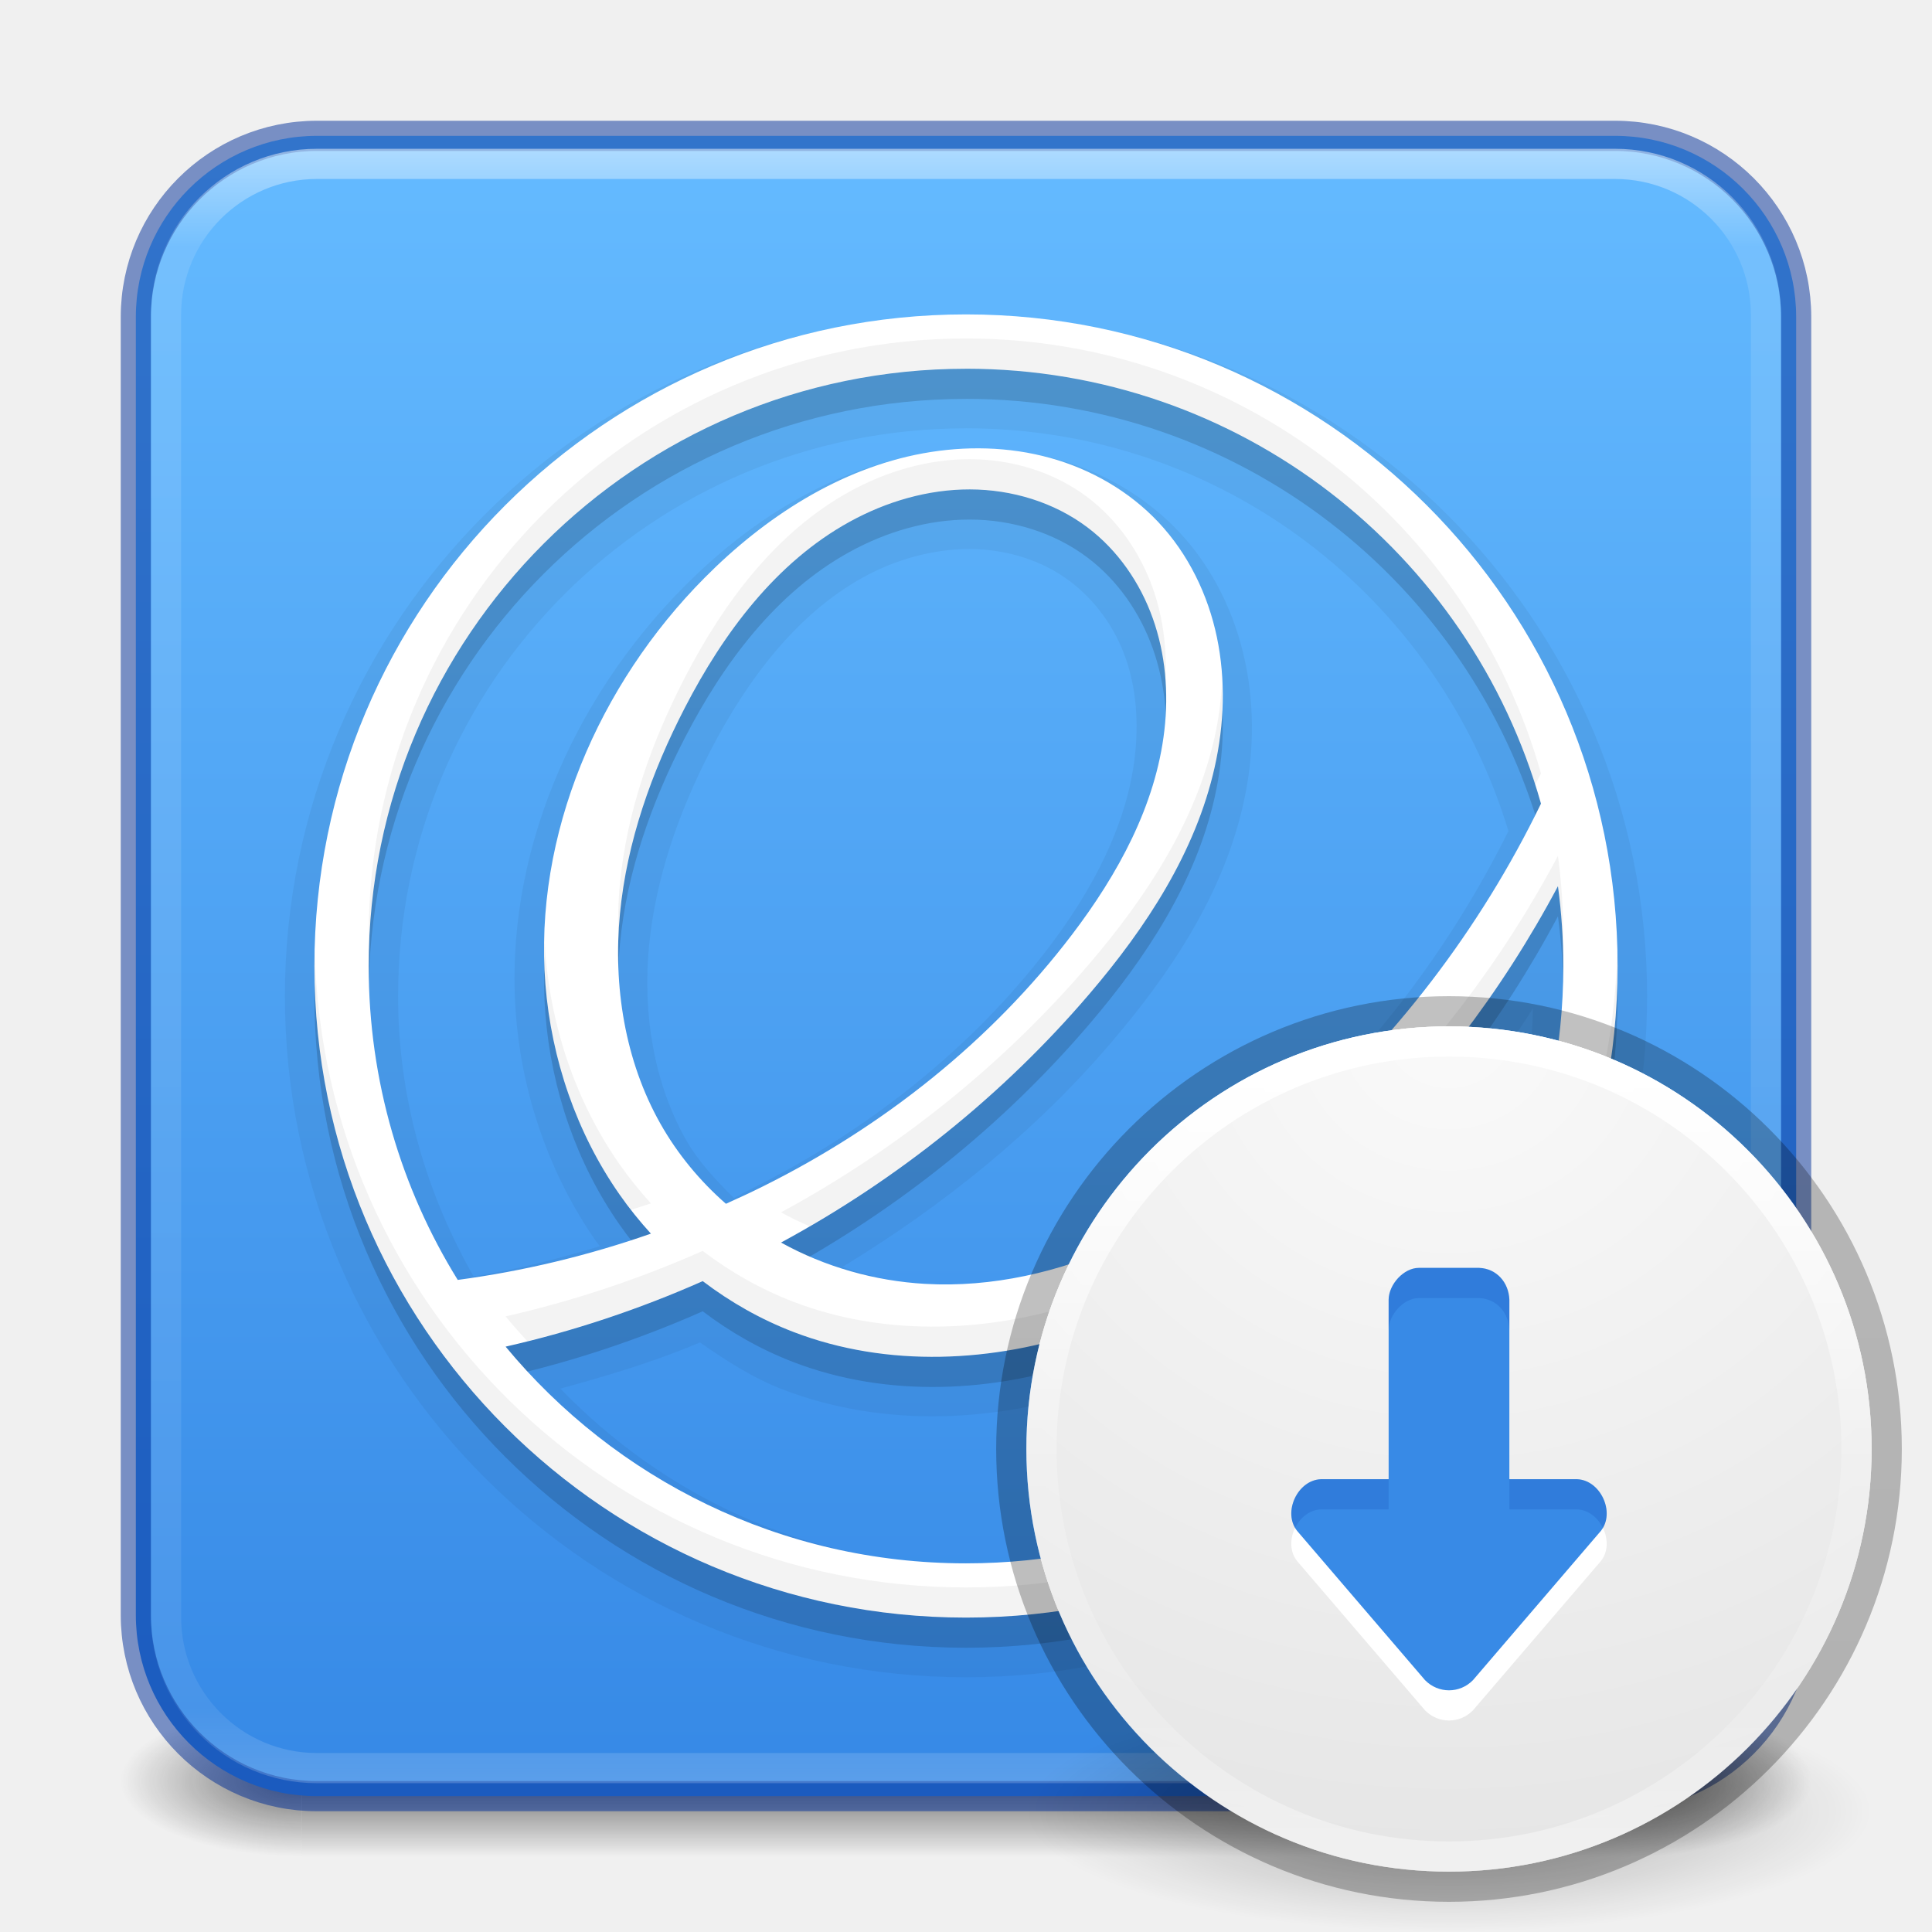
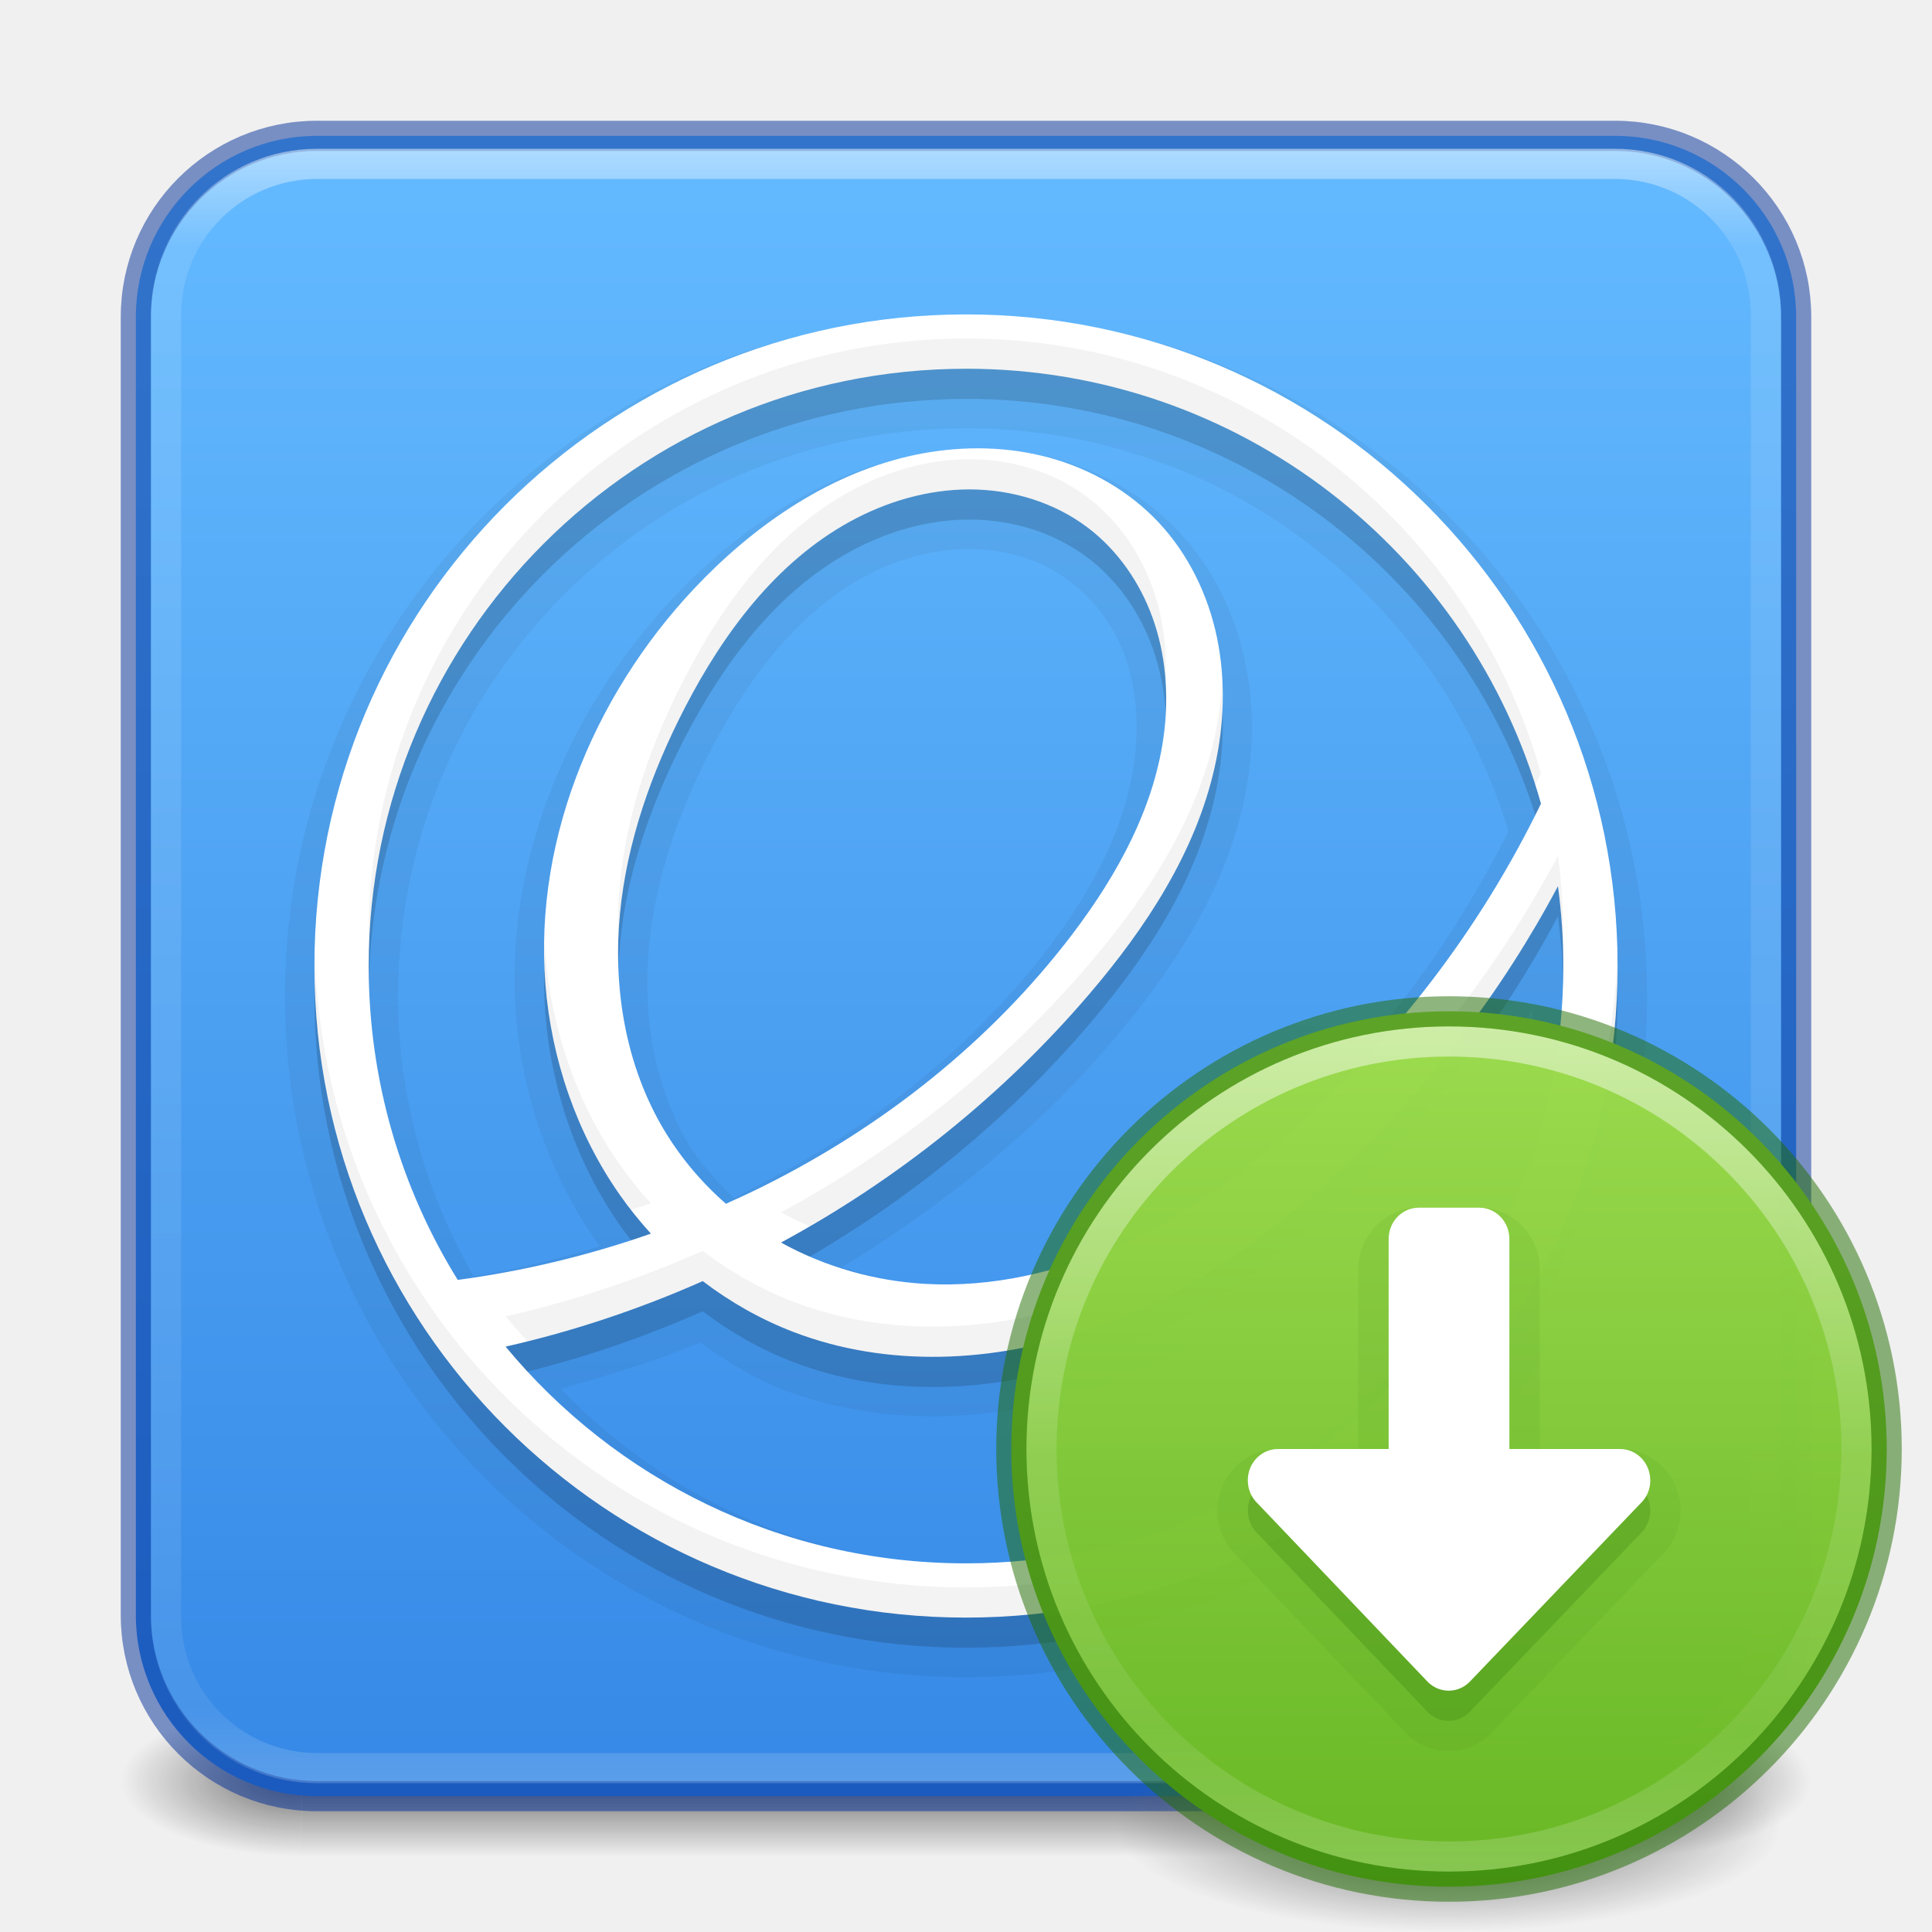
<svg xmlns="http://www.w3.org/2000/svg" xmlns:xlink="http://www.w3.org/1999/xlink" version="1.1" width="64" height="64" id="svg6333">
  <defs id="defs6335">
    <linearGradient id="linearGradient3924-2-2-5-8">
      <stop id="stop3926-9-4-9-6" style="stop-color:#ffffff;stop-opacity:1" offset="0" />
      <stop id="stop3928-9-8-6-5" style="stop-color:#ffffff;stop-opacity:0.235" offset="0.063" />
      <stop id="stop3930-3-5-1-7" style="stop-color:#ffffff;stop-opacity:0.157" offset="0.951" />
      <stop id="stop3932-8-0-4-8" style="stop-color:#ffffff;stop-opacity:0.392" offset="1" />
    </linearGradient>
    <linearGradient id="linearGradient3688-166-749-4-0-3-8">
      <stop id="stop2883-4-0-1-8" style="stop-color:#181818;stop-opacity:1" offset="0" />
      <stop id="stop2885-9-2-9-6" style="stop-color:#181818;stop-opacity:0" offset="1" />
    </linearGradient>
    <linearGradient id="linearGradient3702-501-757-8-4-1-1">
      <stop id="stop2895-8-9-9-1" style="stop-color:#181818;stop-opacity:0" offset="0" />
      <stop id="stop2897-7-8-7-7" style="stop-color:#181818;stop-opacity:1" offset="0.5" />
      <stop id="stop2899-4-5-1-5" style="stop-color:#181818;stop-opacity:0" offset="1" />
    </linearGradient>
    <radialGradient cx="4.993" cy="43.5" r="2.5" fx="4.993" fy="43.5" id="radialGradient3337-2-2-1" xlink:href="#linearGradient3688-166-749-4-0-3-8" gradientUnits="userSpaceOnUse" gradientTransform="matrix(2.404541,0,0,1,41.98575,15.5)" />
    <radialGradient cx="4.993" cy="43.5" r="2.5" fx="4.993" fy="43.5" id="radialGradient3339-1-4-3" xlink:href="#linearGradient3688-166-749-4-0-3-8" gradientUnits="userSpaceOnUse" gradientTransform="matrix(2.404541,0,0,1,-22.01424,-102.5)" />
    <linearGradient xlink:href="#linearGradient3702-501-757-8-4-1-1" id="linearGradient2489" gradientUnits="userSpaceOnUse" gradientTransform="matrix(1.571429,0,0,0.7142857,-5.714285,27.92857)" x1="25.058" y1="47.028" x2="25.058" y2="39.999" />
    <linearGradient xlink:href="#linearGradient854" id="linearGradient2491" gradientUnits="userSpaceOnUse" gradientTransform="matrix(1.410256,0,0,1.410256,-1.846175,-3.256405)" x1="23.528" y1="6.083" x2="23.528" y2="44.233" />
    <linearGradient xlink:href="#linearGradient3924-2-2-5-8" id="linearGradient2495" gradientUnits="userSpaceOnUse" gradientTransform="matrix(1.432432,0,0,1.436283,-2.378381,-2.470778)" x1="24" y1="5" x2="24" y2="43" />
    <linearGradient id="linearGradient854">
      <stop style="stop-color:#64baff;stop-opacity:1" offset="0" id="stop850" />
      <stop style="stop-color:#3689e6;stop-opacity:1" offset="1" id="stop852" />
    </linearGradient>
-     <radialGradient gradientTransform="matrix(1.317647,0,0,0.37647,-34.51765,58.25882)" gradientUnits="userSpaceOnUse" xlink:href="#linearGradient8838" id="radialGradient3384" fy="4.625" fx="62.625" r="10.625" cy="4.625" cx="62.625" />
-     <linearGradient id="linearGradient8838">
-       <stop offset="0" style="stop-color:#000000;stop-opacity:1" id="stop8840" />
-       <stop offset="1" style="stop-color:#000000;stop-opacity:0" id="stop8842" />
-     </linearGradient>
-     <linearGradient gradientTransform="matrix(1.115117,0,0,1.151361,154.3493,-4.97194)" gradientUnits="userSpaceOnUse" xlink:href="#linearGradient3104-8-8-97-4-6-2-0-1-4-0-5-8-3-9-1" id="linearGradient3315" y2="5.176" x2="-95.838" y1="54.2" x1="-95.838" />
-     <linearGradient id="linearGradient3104-8-8-97-4-6-2-0-1-4-0-5-8-3-9-1">
-       <stop offset="0" style="stop-color:#000000;stop-opacity:0.322" id="stop3106-5-4-3-5-0-1-61-9-2-7-3-3-2-6-9" />
-       <stop offset="1" style="stop-color:#000000;stop-opacity:0.278" id="stop3108-4-3-7-8-2-4-01-9-9-0-6-4-3-7-7" />
-     </linearGradient>
-     <radialGradient gradientTransform="matrix(0,1.706521,-1.805296,-4.6448879e-8,63.25441,23.29139)" gradientUnits="userSpaceOnUse" xlink:href="#linearGradient4632-92-3-0-8-1-6-6" id="radialGradient3399" fy="8.45" fx="6.275" r="20" cy="8.45" cx="6.275" />
-     <linearGradient id="linearGradient4632-92-3-0-8-1-6-6">
-       <stop offset="0" style="stop-color:#fafafa;stop-opacity:1" id="stop4634-68-8-0-2-9-1-1" />
-       <stop offset="1" style="stop-color:#e1e1e1;stop-opacity:1" id="stop4636-8-21-7-1-4-9-4" />
-     </linearGradient>
-     <linearGradient gradientTransform="matrix(0.7297297,0,0,0.7297297,-4.346082,29.49607)" gradientUnits="userSpaceOnUse" xlink:href="#linearGradient4011-7-0" id="linearGradient3306" y2="42.884" x2="71.204" y1="7.831" x1="71.204" />
    <linearGradient id="linearGradient4011-7-0">
      <stop offset="0" style="stop-color:#ffffff;stop-opacity:1" id="stop4013-4" />
      <stop offset="0.508" style="stop-color:#ffffff;stop-opacity:0.235" id="stop4015-61" />
      <stop offset="0.835" style="stop-color:#ffffff;stop-opacity:0.157" id="stop4017-2" />
      <stop offset="1" style="stop-color:#ffffff;stop-opacity:0.392" id="stop4019-2" />
    </linearGradient>
+     <radialGradient r="62.769" fy="186.171" fx="99.157" cy="186.171" cx="99.157" gradientTransform="matrix(0.1752454,0,0,0.05575992,30.62319,50.11895)" gradientUnits="userSpaceOnUse" id="radialGradient4048-7" xlink:href="#linearGradient3820-7-2-2" />
+     <linearGradient id="linearGradient3820-7-2-2">
+       <stop offset="0" style="stop-color:#3d3d3d;stop-opacity:1" id="stop3822-2-6-36" />
+       <stop offset="0.5" style="stop-color:#686868;stop-opacity:0.498" id="stop3864-8-7-6" />
+       <stop offset="1" style="stop-color:#686868;stop-opacity:0" id="stop3824-1-2-4" />
+     </linearGradient>
+     <linearGradient x1="2035.165" y1="3208.074" x2="2035.165" y2="3241.997" id="linearGradient11527-6-5-7" xlink:href="#linearGradient27416-1-5" gradientUnits="userSpaceOnUse" gradientTransform="matrix(1.111376,0,0,0.8308603,-2217.894,-2631.159)" />
+     <linearGradient id="linearGradient27416-1-5">
+       <stop offset="0" style="stop-color:#9bdb4d;stop-opacity:1" id="stop27420-2-2" />
+       <stop offset="1" style="stop-color:#68b723;stop-opacity:1" id="stop27422-3-2" />
+     </linearGradient>
+     <linearGradient x1="71.204" y1="6.238" x2="71.204" y2="44.341" id="linearGradient12398-3-6" xlink:href="#linearGradient4011-7-0" gradientUnits="userSpaceOnUse" gradientTransform="matrix(0.7297301,0,0,0.7297301,-4.346113,29.49607)" />
  </defs>
+   <rect style="opacity:0.6;fill:url(#radialGradient3337-2-2-1);fill-opacity:1;stroke:none;stroke-width:1.062" id="rect2801-5-5-7-9-3" y="56.5" x="54" height="5" width="6" />
  <rect style="opacity:0.6;fill:url(#radialGradient3339-1-4-3);fill-opacity:1;stroke:none;stroke-width:1.062" id="rect3696-3-0-3-7-2" transform="scale(-1)" y="-61.5" x="-10" height="5" width="6" />
  <rect style="opacity:0.6;fill:url(#linearGradient2489);fill-opacity:1;stroke:none;stroke-width:1.062" id="rect3700-5-6-8-4-0" y="56.5" x="10" height="5" width="44" />
  <rect style="color:#000000;display:inline;overflow:visible;visibility:visible;fill:url(#linearGradient2491);fill-opacity:1;fill-rule:nonzero;stroke:#002e99;stroke-width:1;stroke-opacity:0.5;marker:none;enable-background:accumulate" id="rect5505-21-1-5-6" y="4.5" x="4.5" ry="6" rx="6" height="55" width="55" />
  <rect style="opacity:0.5;fill:none;stroke:url(#linearGradient2495);stroke-width:1;stroke-linecap:round;stroke-linejoin:round;stroke-miterlimit:4;stroke-dasharray:none;stroke-dashoffset:0;stroke-opacity:1" id="rect6741-5-0-2-3-1" y="5.429" x="5.5" ry="5" height="53.142" width="53" rx="5" />
  <path style="color:#000000;display:inline;overflow:visible;visibility:visible;opacity:0.05;fill:#000000;fill-opacity:1;fill-rule:nonzero;stroke:none;stroke-width:1;marker:none;enable-background:accumulate" id="path3442" d="M 32,10.438 C 19.559,10.438 9.438,20.559 9.438,33 9.438,45.441 19.559,55.562 32,55.562 44.441,55.562 54.562,45.441 54.562,33 54.562,20.559 44.441,10.438 32,10.438 Z m 0,3.75 c 8.503,0 15.626,5.618 17.969,13.344 -1.951,3.914 -4.633,7.451 -7.938,10.312 -1.632,1.413 -3.398,2.637 -5.312,3.5 -1.912,0.862 -3.969,1.335 -6,1.219 -0.962,-0.055 -1.901,-0.274 -2.812,-0.594 3.325,-2.025 6.376,-4.474 8.906,-7.438 1.927,-2.257 3.691,-4.857 4.375,-7.906 0.343,-1.53 0.389,-3.126 0.062,-4.688 -0.328,-1.569 -1.056,-3.109 -2.188,-4.312 -1.1,-1.17 -2.514,-1.988 -4.031,-2.406 -1.513,-0.417 -3.106,-0.434 -4.625,-0.156 -3.031,0.554 -5.662,2.271 -7.75,4.375 -3.682,3.71 -5.986,8.931 -5.562,14.219 0.212,2.646 1.128,5.28 2.656,7.469 0.037,0.054 0.087,0.103 0.125,0.156 -1.377,0.413 -2.767,0.779 -4.188,1 -1.561,-2.743 -2.5,-5.891 -2.5,-9.281 0,-10.408 8.404,-18.812 18.812,-18.812 z m 0.125,4 c 1.203,0.002 2.394,0.369 3.312,1.062 0.835,0.63 1.482,1.513 1.844,2.531 0.362,1.016 0.441,2.161 0.312,3.281 -0.258,2.239 -1.387,4.397 -2.844,6.312 -2.588,3.401 -6.053,6.112 -9.906,8.031 -0.188,0.094 -0.353,0.193 -0.531,0.281 C 23.709,39.091 23.126,38.471 22.719,37.75 21.655,35.866 21.287,33.565 21.5,31.344 c 0.214,-2.228 0.969,-4.412 2.031,-6.469 1.228,-2.378 2.872,-4.542 5.062,-5.75 1.086,-0.599 2.322,-0.939 3.531,-0.938 z M 50.781,33.406 C 50.562,43.623 42.27,51.812 32,51.812 26.688,51.812 21.984,49.536 18.562,46 c 1.572,-0.432 3.123,-0.891 4.625,-1.531 0.859,0.601 1.76,1.183 2.75,1.562 3.36,1.288 7.113,1.088 10.438,-0.062 3.313,-1.147 6.193,-3.199 8.688,-5.531 2.218,-2.074 4.077,-4.477 5.719,-7.031 z" />
  <path style="color:#000000;display:inline;overflow:visible;visibility:visible;opacity:0.15;fill:#000000;fill-opacity:1;fill-rule:nonzero;stroke:none;stroke-width:1;marker:none;enable-background:accumulate" id="path2993-8" d="m 32,11.414 c -11.921,0 -21.585,9.664 -21.585,21.585 0,11.921 9.664,21.585 21.585,21.585 11.921,0 21.585,-9.664 21.585,-21.585 0,-11.921 -9.664,-21.585 -21.585,-21.585 z m 0,1.799 c 9.064,0 16.704,6.094 19.047,14.408 -2.018,4.163 -4.89,7.91 -8.387,10.939 -1.68,1.455 -3.514,2.752 -5.54,3.665 -2.026,0.913 -4.255,1.431 -6.473,1.304 -1.667,-0.096 -3.314,-0.56 -4.774,-1.369 3.869,-2.096 7.36,-4.892 10.217,-8.238 1.876,-2.197 3.517,-4.694 4.148,-7.512 0.316,-1.409 0.369,-2.885 0.074,-4.299 -0.295,-1.414 -0.949,-2.761 -1.938,-3.813 -0.966,-1.028 -2.235,-1.756 -3.595,-2.132 -1.36,-0.375 -2.808,-0.404 -4.196,-0.151 -2.776,0.507 -5.254,2.121 -7.242,4.124 -3.504,3.531 -5.67,8.512 -5.273,13.471 0.199,2.479 1.029,4.915 2.453,6.955 0.318,0.455 0.667,0.889 1.041,1.3 -2.074,0.726 -4.221,1.242 -6.399,1.533 -1.87,-3.021 -2.95,-6.583 -2.95,-10.397 0,-10.928 8.859,-19.787 19.787,-19.787 z m 0.126,3.998 c 1.391,0.002 2.791,0.423 3.901,1.261 1,0.755 1.741,1.83 2.161,3.011 0.42,1.181 0.528,2.463 0.384,3.708 -0.287,2.49 -1.543,4.773 -3.06,6.768 -2.687,3.532 -6.258,6.359 -10.231,8.337 -0.407,0.203 -0.82,0.395 -1.234,0.58 -0.864,-0.756 -1.605,-1.653 -2.17,-2.653 -1.18,-2.089 -1.569,-4.571 -1.34,-6.959 0.229,-2.388 1.049,-4.69 2.15,-6.822 1.277,-2.472 3.017,-4.813 5.453,-6.156 1.218,-0.672 2.596,-1.077 3.987,-1.075 z m 19.483,13.14 c 0.116,0.866 0.178,1.751 0.178,2.649 0,10.928 -8.859,19.787 -19.787,19.787 -6.137,0 -11.622,-2.794 -15.251,-7.179 2.24,-0.509 4.43,-1.24 6.53,-2.17 0.918,0.699 1.933,1.273 3.011,1.686 3.105,1.19 6.63,1.018 9.772,-0.07 3.142,-1.088 5.929,-3.04 8.358,-5.311 2.894,-2.705 5.333,-5.893 7.191,-9.392 z" />
  <path style="color:#000000;display:inline;overflow:visible;visibility:visible;fill:#ffffff;fill-opacity:1;fill-rule:nonzero;stroke:none;stroke-width:1;marker:none;enable-background:accumulate" id="path2993" d="m 32,10.415 c -11.921,0 -21.585,9.664 -21.585,21.585 0,11.921 9.664,21.585 21.585,21.585 11.921,0 21.585,-9.664 21.585,-21.585 0,-11.921 -9.664,-21.585 -21.585,-21.585 z m 0,1.799 c 9.064,0 16.704,6.094 19.047,14.408 -2.018,4.163 -4.89,7.91 -8.387,10.939 -1.68,1.455 -3.514,2.752 -5.54,3.665 -2.026,0.913 -4.255,1.431 -6.473,1.304 -1.667,-0.096 -3.314,-0.56 -4.774,-1.369 3.869,-2.096 7.36,-4.892 10.217,-8.238 1.876,-2.197 3.517,-4.694 4.148,-7.512 0.316,-1.409 0.369,-2.885 0.074,-4.299 -0.295,-1.414 -0.949,-2.761 -1.938,-3.813 -0.966,-1.028 -2.235,-1.756 -3.595,-2.132 -1.36,-0.375 -2.808,-0.404 -4.196,-0.151 -2.776,0.507 -5.254,2.121 -7.242,4.124 -3.504,3.531 -5.67,8.512 -5.273,13.471 0.199,2.479 1.029,4.915 2.453,6.955 0.318,0.455 0.667,0.889 1.041,1.3 -2.074,0.726 -4.221,1.242 -6.399,1.533 -1.87,-3.021 -2.95,-6.583 -2.95,-10.397 0,-10.928 8.859,-19.787 19.787,-19.787 z m 0.126,3.998 c 1.391,0.002 2.791,0.423 3.901,1.261 1,0.755 1.741,1.83 2.161,3.011 0.42,1.181 0.528,2.463 0.384,3.708 -0.287,2.49 -1.543,4.773 -3.06,6.768 -2.687,3.532 -6.258,6.359 -10.231,8.337 -0.407,0.203 -0.82,0.395 -1.234,0.58 -0.864,-0.756 -1.605,-1.653 -2.17,-2.653 -1.18,-2.089 -1.569,-4.571 -1.34,-6.959 0.229,-2.388 1.049,-4.69 2.15,-6.822 1.277,-2.472 3.017,-4.813 5.453,-6.156 1.218,-0.672 2.596,-1.077 3.987,-1.075 z m 19.483,13.14 c 0.116,0.866 0.178,1.751 0.178,2.649 0,10.928 -8.859,19.787 -19.787,19.787 -6.137,0 -11.622,-2.794 -15.251,-7.179 2.24,-0.509 4.43,-1.24 6.53,-2.17 0.918,0.699 1.933,1.273 3.011,1.686 3.105,1.19 6.63,1.018 9.772,-0.07 3.142,-1.088 5.929,-3.04 8.358,-5.311 2.894,-2.705 5.333,-5.893 7.191,-9.392 z" />
  <path id="path2993-3" style="color:#000000;display:inline;overflow:visible;visibility:visible;fill:#000000;fill-opacity:1;fill-rule:nonzero;stroke:none;stroke-width:1;marker:none;enable-background:accumulate;font-variation-settings:normal;opacity:0.05;vector-effect:none;stroke-linecap:butt;stroke-linejoin:miter;stroke-miterlimit:4;stroke-dasharray:none;stroke-dashoffset:0;stroke-opacity:1;-inkscape-stroke:none;stop-color:#000000;stop-opacity:1" d="M 32 11.213 C 21.072 11.213 12.213 20.072 12.213 31 C 12.213 31.138 12.226 31.273 12.229 31.41 C 12.541 20.756 21.27 12.213 32 12.213 C 40.832 12.213 48.311 18.002 50.855 25.99 C 50.917 25.866 50.986 25.746 51.047 25.621 C 48.704 17.307 41.063 11.213 32 11.213 z M 32.125 15.211 C 30.734 15.209 29.357 15.615 28.139 16.287 C 25.703 17.631 23.964 19.972 22.688 22.443 C 21.586 24.575 20.766 26.875 20.537 29.264 C 20.479 29.867 20.463 30.477 20.486 31.084 C 20.496 30.81 20.511 30.536 20.537 30.264 C 20.766 27.875 21.586 25.573 22.688 23.441 C 23.964 20.97 25.703 18.629 28.139 17.285 C 29.357 16.613 30.734 16.209 32.125 16.211 C 33.516 16.213 34.918 16.634 36.027 17.473 C 37.027 18.228 37.767 19.302 38.188 20.482 C 38.435 21.18 38.563 21.913 38.605 22.652 C 38.665 21.579 38.547 20.496 38.188 19.484 C 37.767 18.304 37.027 17.228 36.027 16.473 C 34.918 15.634 33.516 15.213 32.125 15.211 z M 40.482 22.561 C 40.451 23.182 40.374 23.803 40.238 24.41 C 39.606 27.229 37.965 29.725 36.09 31.922 C 33.232 35.269 29.742 38.064 25.873 40.16 C 26.179 40.33 26.495 40.482 26.816 40.621 C 30.308 38.593 33.468 35.993 36.09 32.922 C 37.965 30.725 39.606 28.229 40.238 25.41 C 40.447 24.477 40.528 23.515 40.482 22.561 z M 51.609 28.352 C 49.752 31.85 47.312 35.039 44.418 37.744 C 41.989 40.015 39.203 41.967 36.061 43.055 C 32.918 44.142 29.394 44.315 26.289 43.125 C 25.211 42.712 24.196 42.137 23.277 41.438 C 21.177 42.368 18.988 43.099 16.748 43.607 C 16.979 43.887 17.219 44.16 17.465 44.426 C 19.454 43.929 21.403 43.268 23.277 42.438 C 24.196 43.137 25.211 43.71 26.289 44.123 C 29.394 45.313 32.918 45.142 36.061 44.055 C 39.203 42.967 41.989 41.015 44.418 38.744 C 47.312 36.039 49.752 32.85 51.609 29.352 C 51.707 30.08 51.757 30.823 51.773 31.574 C 51.779 31.383 51.787 31.192 51.787 31 C 51.787 30.102 51.725 29.218 51.609 28.352 z M 18.035 30.914 C 18.016 31.478 18.023 32.044 18.068 32.609 C 18.267 35.089 19.098 37.525 20.521 39.564 C 20.643 39.739 20.773 39.908 20.904 40.076 C 21.124 40.005 21.345 39.939 21.562 39.863 C 21.189 39.452 20.839 39.02 20.521 38.564 C 19.098 36.525 18.267 34.089 18.068 31.609 C 18.05 31.378 18.043 31.146 18.035 30.914 z M 10.428 31.5 C 10.424 31.667 10.414 31.832 10.414 32 C 10.414 43.921 20.079 53.586 32 53.586 C 43.921 53.586 53.586 43.921 53.586 32 C 53.586 31.832 53.576 31.667 53.572 31.5 C 53.306 43.19 43.754 52.586 32 52.586 C 20.246 52.586 10.694 43.19 10.428 31.5 z " />
-   <rect style="opacity:0.6;fill:url(#radialGradient3337-2-2-1);fill-opacity:1;stroke:none;stroke-width:1.062" id="rect2801-5-5-7-9-3" y="56.5" x="54" height="5" width="6" />
-   <path style="display:inline;overflow:visible;visibility:visible;opacity:0.3;fill:url(#radialGradient3384);fill-opacity:1;fill-rule:evenodd;stroke:none;stroke-width:1;marker:none" id="path8836" d="m 62,60 c 0,2.209 -6.268,4 -14,4 -7.732,0 -14,-1.791 -14,-4 0,-2.209 6.268,-4 14,-4 7.732,0 14,1.791 14,4 z" />
-   <path style="color:#000000;display:inline;overflow:visible;visibility:visible;opacity:0.8;fill:none;stroke:url(#linearGradient3315);stroke-width:1;stroke-linecap:butt;stroke-linejoin:miter;stroke-miterlimit:4;stroke-dasharray:none;stroke-dashoffset:0;stroke-opacity:1;marker:none;enable-background:accumulate" id="path2555-6-4" d="m 48,33.5 c -8.001,0 -14.5,6.499 -14.5,14.5 0,8.001 6.499,14.5 14.5,14.5 8.001,0 14.5,-6.499 14.5,-14.5 0,-8.001 -6.499,-14.5 -14.5,-14.5 z" />
-   <path style="color:#000000;display:inline;overflow:visible;visibility:visible;fill:url(#radialGradient3399);fill-opacity:1;fill-rule:nonzero;stroke:none;stroke-width:1;marker:none;enable-background:accumulate" id="path2555-03" d="M 48,34 C 40.275,34 34,40.275 34,48 34,55.725 40.275,62 48,62 55.725,62 62,55.725 62,48 62,40.275 55.725,34 48,34 Z" />
-   <path style="color:#000000;display:inline;overflow:visible;visibility:visible;fill:none;stroke:url(#linearGradient3306);stroke-width:1;stroke-linecap:round;stroke-linejoin:round;stroke-miterlimit:4;stroke-dasharray:none;stroke-dashoffset:0;stroke-opacity:1;marker:none;enable-background:accumulate" id="path8655-6-4" d="m 61.5,48 c 0,7.456 -6.045,13.5 -13.5,13.5 C 40.544,61.5 34.5,55.456 34.5,48 c 0,-7.456 6.044,-13.5 13.5,-13.5 7.455,0 13.5,6.044 13.5,13.5 z" />
-   <path style="font-variation-settings:normal;opacity:1;vector-effect:none;fill:#ffffff;fill-opacity:1;stroke:none;stroke-width:1;stroke-linecap:butt;stroke-linejoin:miter;stroke-miterlimit:4;stroke-dasharray:none;stroke-dashoffset:0;stroke-opacity:1;-inkscape-stroke:none;marker:none;paint-order:normal;stop-color:#000000;stop-opacity:1" d="m 48,56.994 c 0.289,0 0.577,-0.114 0.795,-0.338 l 4.236,-4.943 C 53.52,51.103 53.018,50.023 52.236,50 H 50 V 44.054 C 49.978,43.481 49.576,43.022 49,43 h -2 c -0.499,0 -0.995,0.546 -1,1.054 V 50 h -2.236 c -0.782,0.023 -1.284,1.103 -0.795,1.713 l 4.236,4.943 c 0.217,0.223 0.506,0.338 0.795,0.338 z" id="path818-7-62" />
-   <path style="opacity:0.99;vector-effect:none;fill:#3689e6;fill-opacity:1;stroke:none;stroke-width:1;stroke-linecap:butt;stroke-linejoin:miter;stroke-miterlimit:4;stroke-dasharray:none;stroke-dashoffset:0;stroke-opacity:1;marker:none;paint-order:normal" d="m 48,55.994 c 0.289,0 0.577,-0.114 0.795,-0.338 l 4.236,-4.943 C 53.52,50.103 53.018,49.023 52.236,49 H 50 V 43.054 C 49.978,42.481 49.576,42.022 49,42 h -2 c -0.499,0 -0.995,0.546 -1,1.054 V 49 h -2.236 c -0.782,0.023 -1.284,1.103 -0.795,1.713 l 4.236,4.943 c 0.217,0.223 0.506,0.338 0.795,0.338 z" id="path818-7" />
-   <path id="path818-7-3" style="opacity:0.15;vector-effect:none;fill:#002e99;fill-opacity:1;stroke:none;stroke-width:1;stroke-linecap:butt;stroke-linejoin:miter;stroke-miterlimit:4;stroke-dasharray:none;stroke-dashoffset:0;stroke-opacity:1;marker:none;paint-order:normal;font-variation-settings:normal;-inkscape-stroke:none;stop-color:#000000;stop-opacity:1" d="M 47 42 C 46.501 42 46.005 42.547 46 43.055 L 46 44.055 C 46.005 43.547 46.501 43 47 43 L 49 43 C 49.576 43.022 49.978 43.482 50 44.055 L 50 43.055 C 49.978 42.482 49.576 42.022 49 42 L 47 42 z M 43.764 49 C 43.022 49.022 42.534 49.993 42.902 50.613 C 43.068 50.276 43.382 50.011 43.764 50 L 46 50 L 46 49 L 43.764 49 z M 50 49 L 50 50 L 52.236 50 C 52.618 50.011 52.932 50.276 53.098 50.613 C 53.466 49.993 52.978 49.022 52.236 49 L 50 49 z " />
+   <g id="g1033">
+     <path style="fill:url(#radialGradient4048-7);fill-opacity:1;stroke:none" id="path3818-0-2" d="m 59,60.5 a 11,3.5 0 1 1 -22,0 11,3.5 0 1 1 22,0 z" />
+     <path d="m 48,33.5 c -8.001,0 -14.5,6.499 -14.5,14.5 0,8.001 6.499,14.5 14.5,14.5 C 56.001,62.5 62.5,56.001 62.5,48 62.5,39.999 56.001,33.5 48,33.5 Z" id="path2555-7-8-5-0-9" style="color:#000000;display:inline;overflow:visible;visibility:visible;opacity:0.99;fill:url(#linearGradient11527-6-5-7);fill-opacity:1;fill-rule:nonzero;stroke:none;stroke-width:1;marker:none;enable-background:accumulate" />
+     <path d="m 61.5,48 c 0,7.456 -6.045,13.5 -13.5,13.5 C 40.544,61.5 34.5,55.456 34.5,48 c 0,-7.456 6.044,-13.5 13.5,-13.5 7.455,0 13.5,6.044 13.5,13.5 z" id="path8655-6-0-9-5-0" style="color:#000000;display:inline;overflow:visible;visibility:visible;opacity:0.5;fill:none;stroke:url(#linearGradient12398-3-6);stroke-width:1;stroke-linecap:round;stroke-linejoin:round;stroke-miterlimit:4;stroke-dasharray:none;stroke-dashoffset:0;stroke-opacity:1;marker:none;enable-background:accumulate" />
+     <path d="m 48,33.502 c -8,0 -14.498,6.499 -14.498,14.498 0,8 6.499,14.498 14.498,14.498 8,0 14.498,-6.499 14.498,-14.498 0,-8 -6.499,-14.498 -14.498,-14.498 z" id="path2555-4" style="color:#000000;clip-rule:nonzero;display:inline;overflow:visible;visibility:visible;opacity:0.5;isolation:auto;mix-blend-mode:normal;color-interpolation:sRGB;color-interpolation-filters:linearRGB;solid-color:#000000;solid-opacity:1;fill:none;fill-opacity:1;fill-rule:nonzero;stroke:#206b00;stroke-width:1;stroke-linecap:round;stroke-linejoin:round;stroke-miterlimit:4;stroke-dasharray:none;stroke-dashoffset:0;stroke-opacity:1;marker:none;color-rendering:auto;image-rendering:auto;shape-rendering:auto;text-rendering:auto;enable-background:accumulate" />
+     <path id="path873-5-2" style="font-variation-settings:normal;opacity:0.07;fill:#206b00;fill-opacity:1;stroke:none;stroke-width:1.381;stroke-linecap:butt;stroke-linejoin:miter;stroke-miterlimit:4;stroke-dasharray:none;stroke-dashoffset:0;stroke-opacity:1;marker:none;stop-color:#000000" d="m 47,40 c -1.113,0 -2.007,0.947 -2.006,2.043 v 5.951 h -2.66 c -1.113,0 -2.006,0.948 -2.006,2.043 0,0.59 0.249,1.139 0.66,1.518 l -0.047,-0.047 5.631,5.908 a 1.006,1.006 0 0 0 0.025,0.025 c 0.354,0.346 0.851,0.57 1.389,0.57 0.538,0 1.035,-0.224 1.389,-0.57 a 1.006,1.006 0 0 0 0.023,-0.023 l 5.613,-5.863 c 0.411,-0.379 0.66,-0.927 0.66,-1.518 0,-1.095 -0.892,-2.043 -2.006,-2.043 H 51.006 V 42.043 C 51.006,40.948 50.113,40 49,40 Z" />
+     <path id="path873-5-9" style="font-variation-settings:normal;opacity:0.2;fill:#206b00;fill-opacity:1;stroke:none;stroke-width:1.381;stroke-linecap:butt;stroke-linejoin:miter;stroke-miterlimit:4;stroke-dasharray:none;stroke-dashoffset:0;stroke-opacity:1;marker:none;stop-color:#000000" d="M 54.667,50.038 C 54.667,49.463 54.22,49 53.666,49 h -11.332 c -0.554,0 -1,0.463 -1,1.038 0,0.31 0.13,0.587 0.336,0.776 l 5.632,5.908 c 0.179,0.175 0.42,0.284 0.686,0.284 0.266,0 0.507,-0.108 0.686,-0.284 l 5.658,-5.908 c 0.206,-0.19 0.336,-0.466 0.336,-0.776 z" />
+     <path id="path873-5" style="fill:#ffffff;stroke:none;stroke-width:5.333;stroke-linecap:round;stroke-linejoin:round;stop-color:#000000" d="M 54.667,49.038 C 54.667,48.463 54.22,48 53.666,48 h -3.666 v -6.956 c 0,-0.575 -0.446,-1.038 -1,-1.038 h -1.999 c -0.554,0 -1.001,0.463 -1,1.038 V 48 h -3.666 c -0.554,0 -1,0.463 -1,1.038 0,0.31 0.13,0.587 0.336,0.776 l 5.632,5.908 c 0.179,0.175 0.42,0.284 0.686,0.284 0.266,0 0.507,-0.108 0.686,-0.284 l 5.658,-5.908 c 0.206,-0.19 0.336,-0.466 0.336,-0.776 z" />
+   </g>
</svg>
